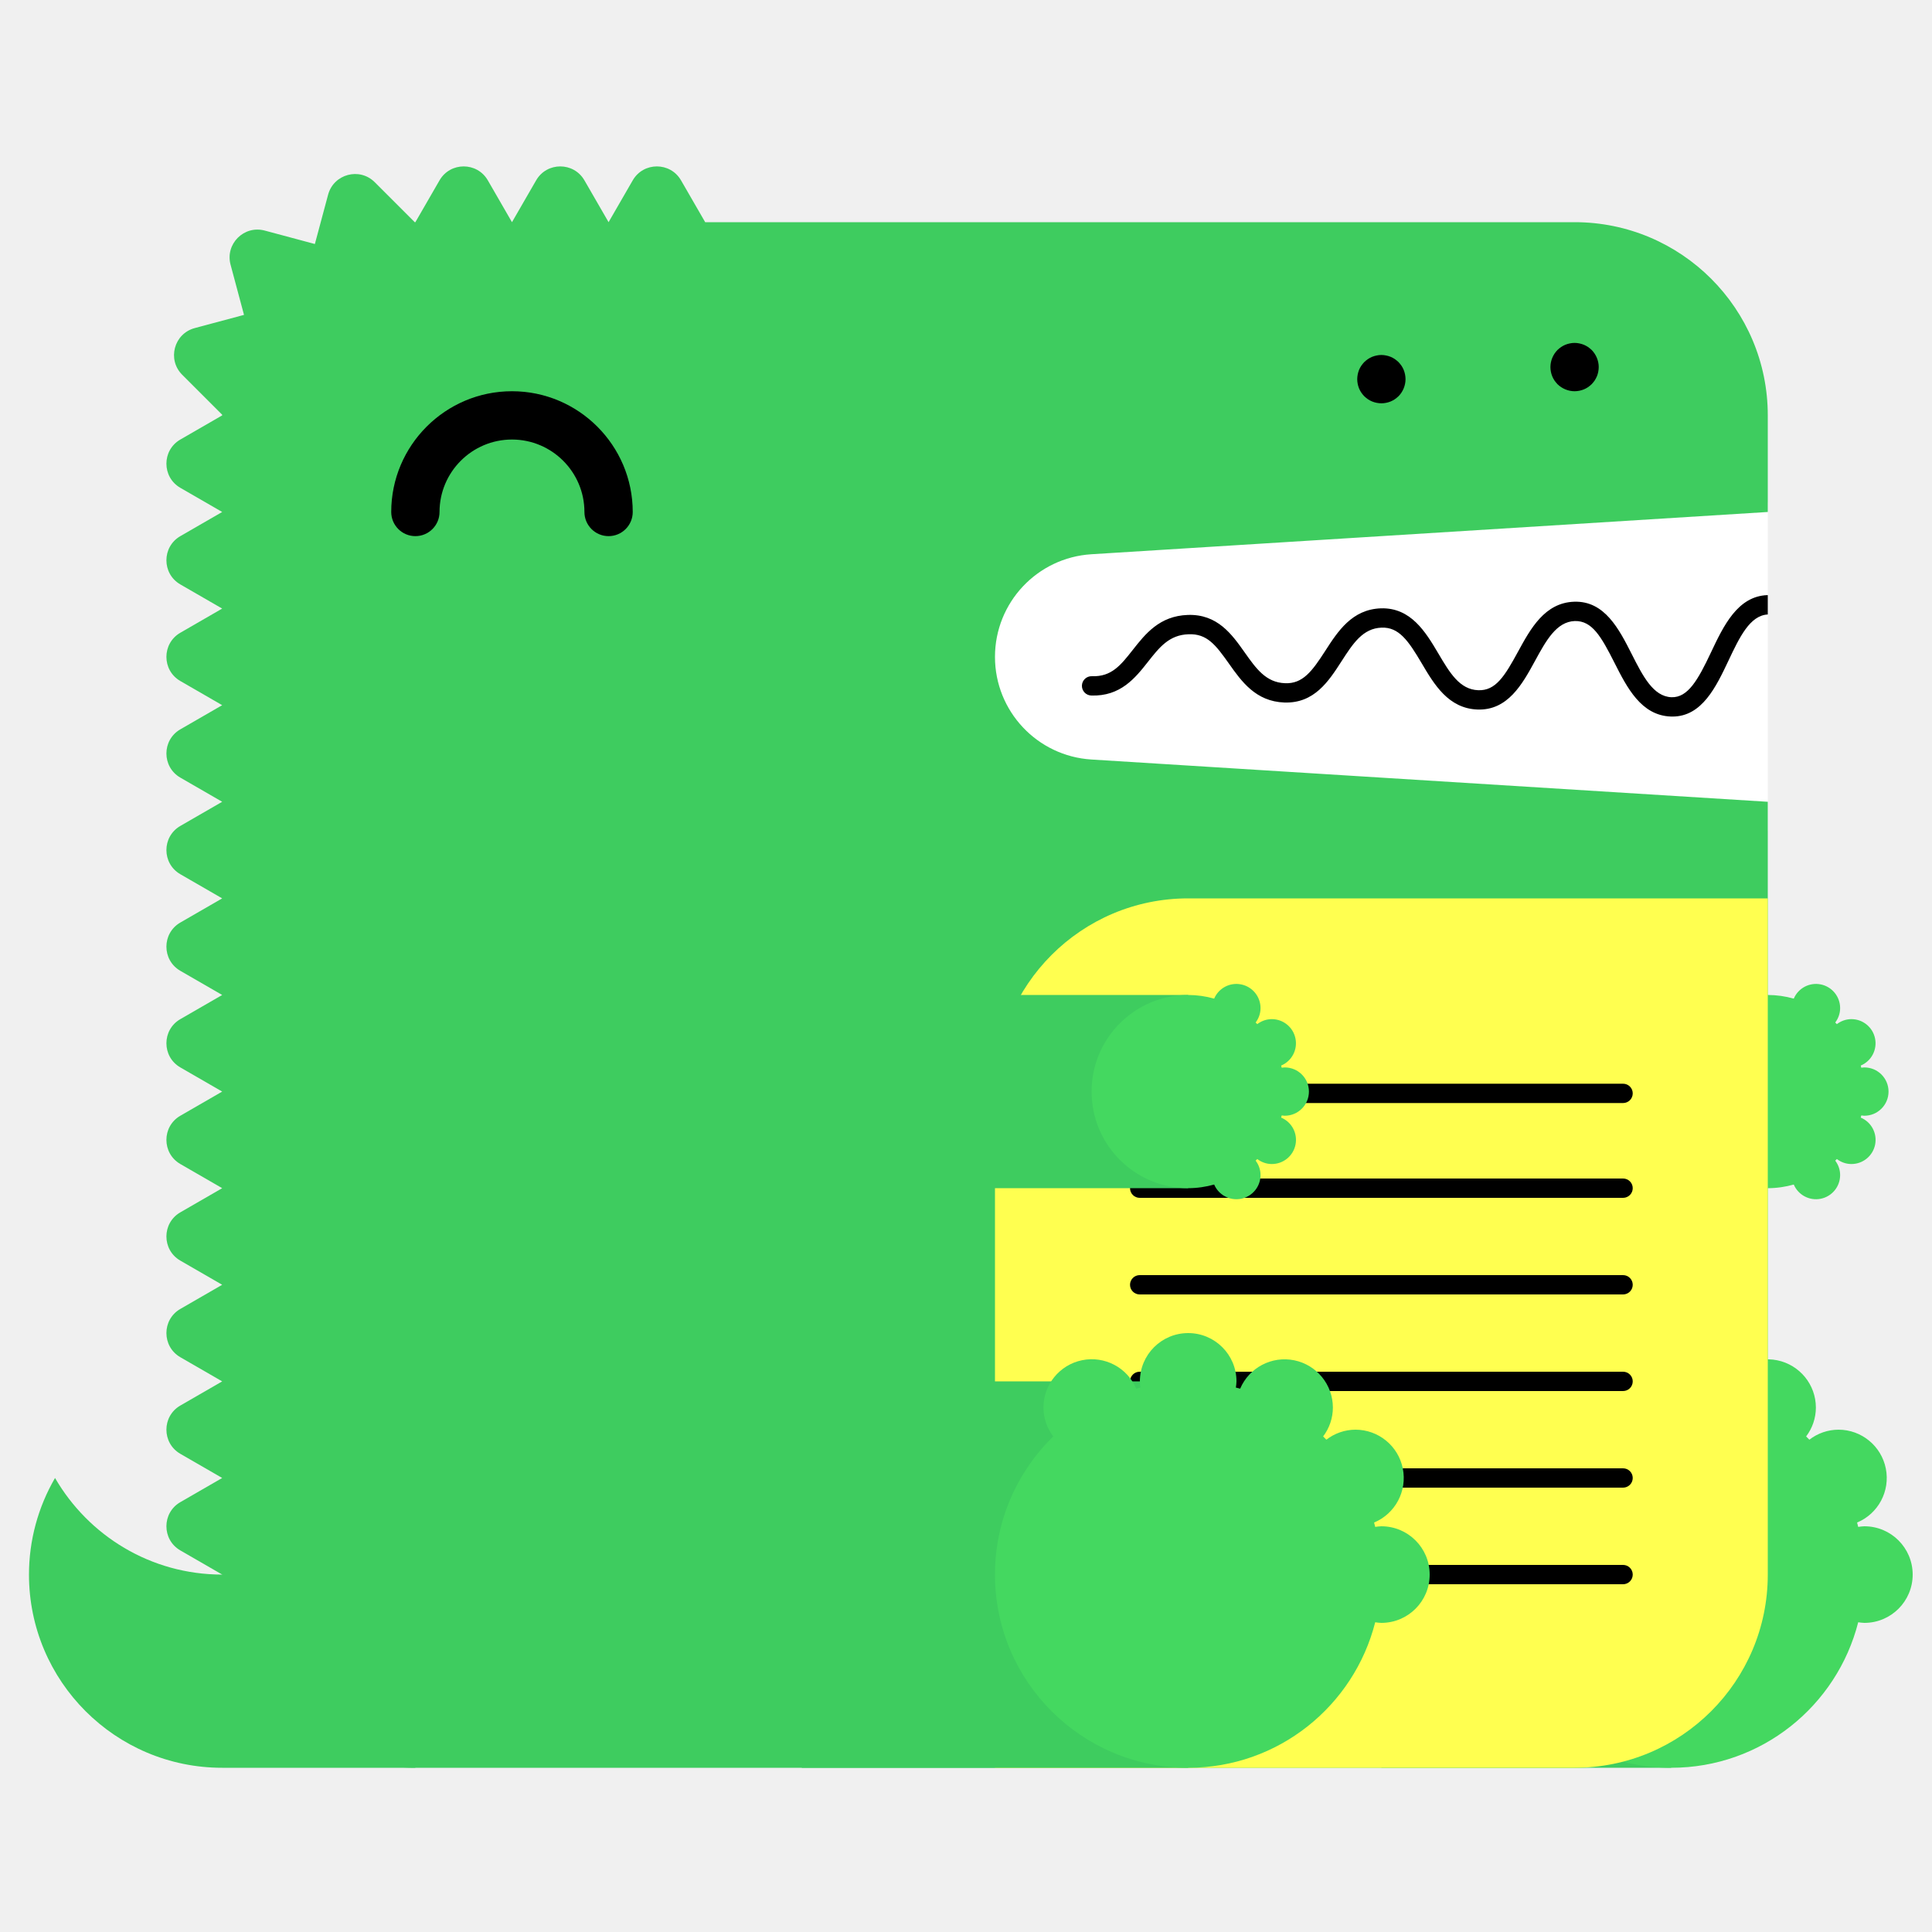
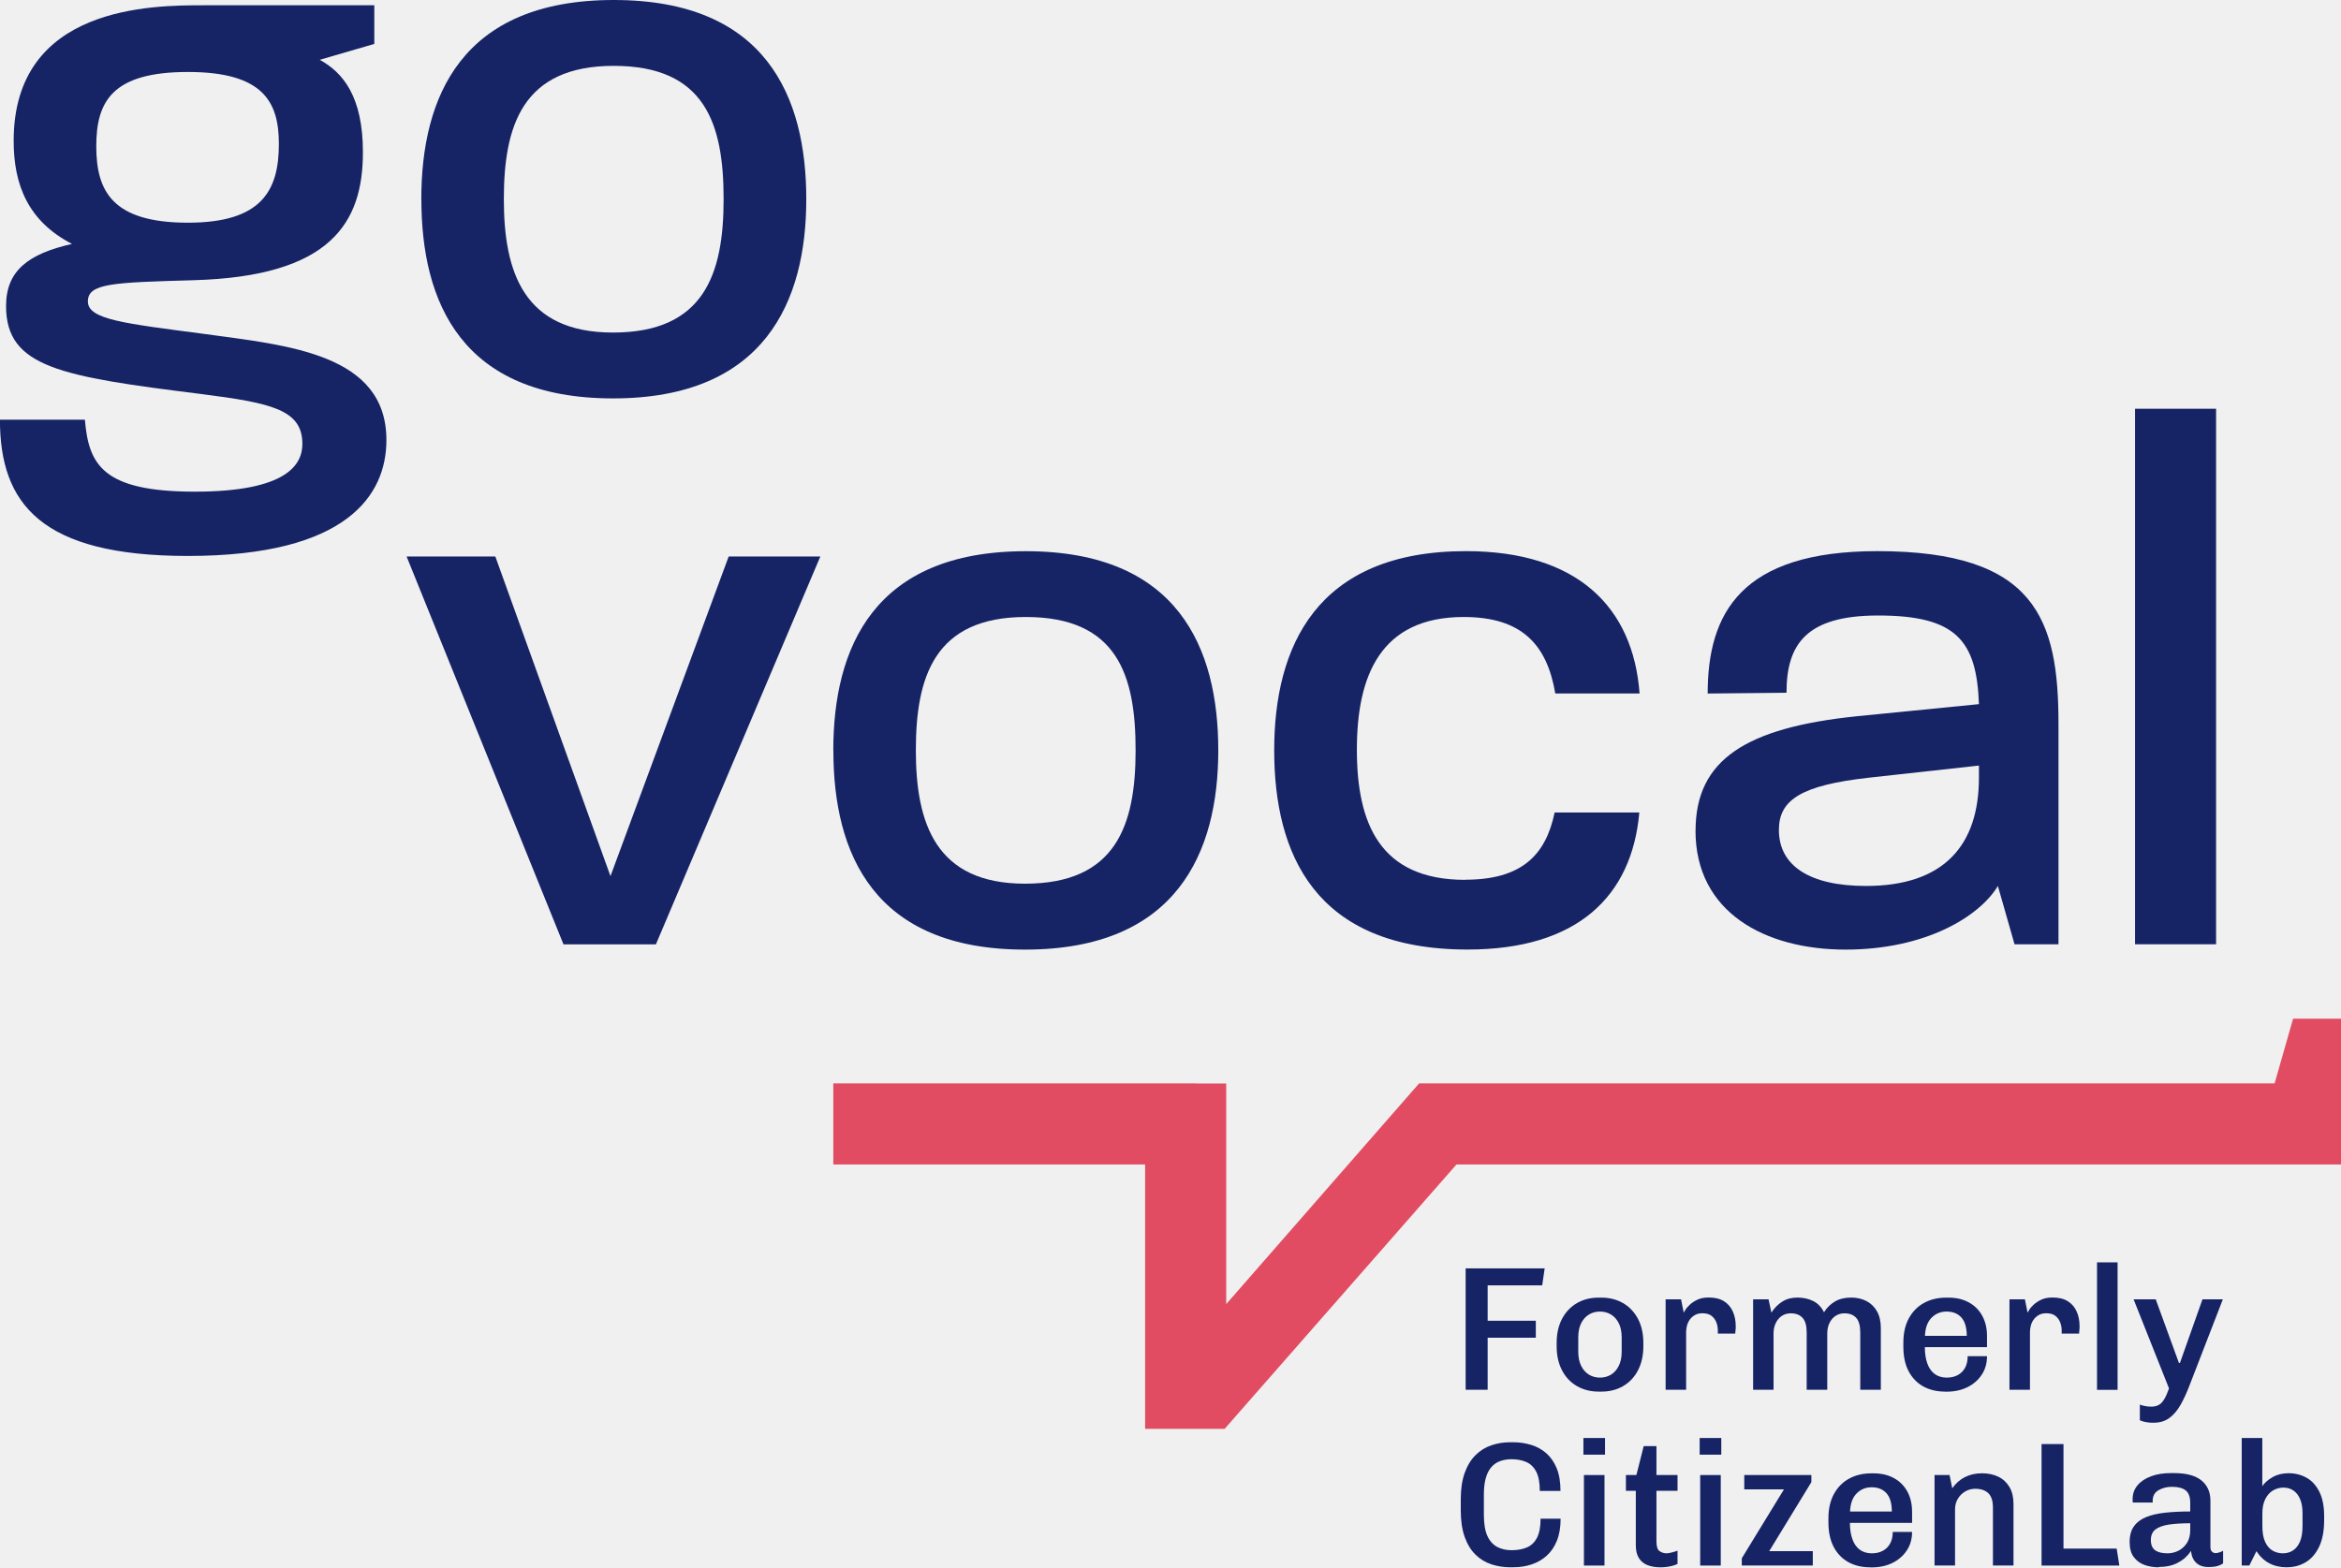
- <svg xmlns="http://www.w3.org/2000/svg" width="200" height="200" viewBox="0 0 200 200">
-   <g fill="none" fill-rule="evenodd">
-     <path fill="#FFF" d="M99 52h84v34H99z" />
-     <path d="M23 163c-7.398 0-13.843-4.027-17.303-10A19.886 19.886 0 0 0 3 163c0 11.046 8.954 20 20 20h20v-20H23z" fill="#3ECC5F" />
-     <path d="M112.98 57.376L183 53V43c0-11.046-8.954-20-20-20H73l-2.5-4.33c-1.112-1.925-3.889-1.925-5 0L63 23l-2.5-4.33c-1.111-1.925-3.889-1.925-5 0L53 23l-2.5-4.33c-1.111-1.925-3.889-1.925-5 0L43 23c-.022 0-.042.003-.065.003l-4.142-4.141c-1.57-1.571-4.252-.853-4.828 1.294l-1.369 5.104-5.192-1.392c-2.148-.575-4.111 1.389-3.535 3.536l1.39 5.193-5.102 1.367c-2.148.576-2.867 3.259-1.296 4.83l4.142 4.142c0 .021-.003.042-.003.064l-4.33 2.5c-1.925 1.111-1.925 3.889 0 5L23 53l-4.33 2.5c-1.925 1.111-1.925 3.889 0 5L23 63l-4.33 2.5c-1.925 1.111-1.925 3.889 0 5L23 73l-4.33 2.5c-1.925 1.111-1.925 3.889 0 5L23 83l-4.33 2.5c-1.925 1.111-1.925 3.889 0 5L23 93l-4.33 2.5c-1.925 1.111-1.925 3.889 0 5L23 103l-4.33 2.5c-1.925 1.111-1.925 3.889 0 5L23 113l-4.33 2.5c-1.925 1.111-1.925 3.889 0 5L23 123l-4.33 2.5c-1.925 1.111-1.925 3.889 0 5L23 133l-4.33 2.5c-1.925 1.111-1.925 3.889 0 5L23 143l-4.33 2.5c-1.925 1.111-1.925 3.889 0 5L23 153l-4.33 2.5c-1.925 1.111-1.925 3.889 0 5L23 163c0 11.046 8.954 20 20 20h120c11.046 0 20-8.954 20-20V83l-70.02-4.376A10.645 10.645 0 0 1 103 68c0-5.621 4.37-10.273 9.98-10.624" fill="#3ECC5F" />
-     <path fill="#3ECC5F" d="M143 183h30v-40h-30z" />
-     <path d="M193 158c-.219 0-.428.037-.639.064-.038-.15-.074-.301-.116-.451A5 5 0 0 0 190.32 148a4.96 4.96 0 0 0-3.016 1.036 26.531 26.531 0 0 0-.335-.336 4.955 4.955 0 0 0 1.011-2.987 5 5 0 0 0-9.599-1.959c-.148-.042-.297-.077-.445-.115.027-.211.064-.42.064-.639a5 5 0 0 0-5-5 5 5 0 0 0-5 5c0 .219.037.428.064.639-.148.038-.297.073-.445.115a4.998 4.998 0 0 0-9.599 1.959c0 1.125.384 2.151 1.011 2.987-3.717 3.632-6.031 8.693-6.031 14.3 0 11.046 8.954 20 20 20 9.339 0 17.16-6.41 19.361-15.064.211.027.42.064.639.064a5 5 0 0 0 5-5 5 5 0 0 0-5-5" fill="#44D860" />
-     <path fill="#3ECC5F" d="M153 123h30v-20h-30z" />
-     <path d="M193 115.5a2.5 2.5 0 1 0 0-5c-.109 0-.214.019-.319.032-.02-.075-.037-.15-.058-.225a2.501 2.501 0 0 0-.963-4.807c-.569 0-1.088.197-1.508.518a6.653 6.653 0 0 0-.168-.168c.314-.417.506-.931.506-1.494a2.5 2.5 0 0 0-4.8-.979A9.987 9.987 0 0 0 183 103c-5.522 0-10 4.478-10 10s4.478 10 10 10c.934 0 1.833-.138 2.69-.377a2.5 2.5 0 0 0 4.8-.979c0-.563-.192-1.077-.506-1.494.057-.055.113-.111.168-.168.42.321.939.518 1.508.518a2.5 2.5 0 0 0 .963-4.807c.021-.074.038-.15.058-.225.105.013.21.032.319.032" fill="#44D860" />
-     <path d="M63 55.5a2.5 2.5 0 0 1-2.5-2.5c0-4.136-3.364-7.5-7.5-7.5s-7.5 3.364-7.5 7.5a2.5 2.5 0 1 1-5 0c0-6.893 5.607-12.5 12.5-12.5S65.5 46.107 65.5 53a2.5 2.5 0 0 1-2.5 2.5" fill="#000" />
-     <path d="M103 183h60c11.046 0 20-8.954 20-20V93h-60c-11.046 0-20 8.954-20 20v70z" fill="#FFFF50" />
-     <path d="M168.02 124h-50.04a1 1 0 1 1 0-2h50.04a1 1 0 1 1 0 2m0 20h-50.04a1 1 0 1 1 0-2h50.04a1 1 0 1 1 0 2m0 20h-50.04a1 1 0 1 1 0-2h50.04a1 1 0 1 1 0 2m0-49.814h-50.04a1 1 0 1 1 0-2h50.04a1 1 0 1 1 0 2m0 19.814h-50.04a1 1 0 1 1 0-2h50.04a1 1 0 1 1 0 2m0 20h-50.04a1 1 0 1 1 0-2h50.04a1 1 0 1 1 0 2M183 61.611c-.012 0-.022-.006-.034-.005-3.09.105-4.552 3.196-5.842 5.923-1.346 2.85-2.387 4.703-4.093 4.647-1.889-.068-2.969-2.202-4.113-4.46-1.314-2.594-2.814-5.536-5.963-5.426-3.046.104-4.513 2.794-5.807 5.167-1.377 2.528-2.314 4.065-4.121 3.994-1.927-.07-2.951-1.805-4.136-3.813-1.321-2.236-2.848-4.75-5.936-4.664-2.994.103-4.465 2.385-5.763 4.4-1.373 2.13-2.335 3.428-4.165 3.351-1.973-.07-2.992-1.51-4.171-3.177-1.324-1.873-2.816-3.993-5.895-3.89-2.928.1-4.399 1.97-5.696 3.618-1.232 1.564-2.194 2.802-4.229 2.724a1 1 0 0 0-.072 2c3.017.101 4.545-1.8 5.872-3.487 1.177-1.496 2.193-2.787 4.193-2.855 1.926-.082 2.829 1.115 4.195 3.045 1.297 1.834 2.769 3.914 5.731 4.021 3.103.104 4.596-2.215 5.918-4.267 1.182-1.834 2.202-3.417 4.15-3.484 1.793-.067 2.769 1.35 4.145 3.681 1.297 2.197 2.766 4.686 5.787 4.796 3.125.108 4.634-2.62 5.949-5.035 1.139-2.088 2.214-4.06 4.119-4.126 1.793-.042 2.728 1.595 4.111 4.33 1.292 2.553 2.757 5.445 5.825 5.556l.169.003c3.064 0 4.518-3.075 5.805-5.794 1.139-2.41 2.217-4.68 4.067-4.773v-2z" fill="#000" />
-     <path fill="#3ECC5F" d="M83 183h40v-40H83z" />
-     <path d="M143 158c-.219 0-.428.037-.639.064-.038-.15-.074-.301-.116-.451A5 5 0 0 0 140.32 148a4.96 4.96 0 0 0-3.016 1.036 26.531 26.531 0 0 0-.335-.336 4.955 4.955 0 0 0 1.011-2.987 5 5 0 0 0-9.599-1.959c-.148-.042-.297-.077-.445-.115.027-.211.064-.42.064-.639a5 5 0 0 0-5-5 5 5 0 0 0-5 5c0 .219.037.428.064.639-.148.038-.297.073-.445.115a4.998 4.998 0 0 0-9.599 1.959c0 1.125.384 2.151 1.011 2.987-3.717 3.632-6.031 8.693-6.031 14.3 0 11.046 8.954 20 20 20 9.339 0 17.16-6.41 19.361-15.064.211.027.42.064.639.064a5 5 0 0 0 5-5 5 5 0 0 0-5-5" fill="#44D860" />
-     <path fill="#3ECC5F" d="M83 123h40v-20H83z" />
-     <path d="M133 115.5a2.5 2.5 0 1 0 0-5c-.109 0-.214.019-.319.032-.02-.075-.037-.15-.058-.225a2.501 2.501 0 0 0-.963-4.807c-.569 0-1.088.197-1.508.518a6.653 6.653 0 0 0-.168-.168c.314-.417.506-.931.506-1.494a2.5 2.5 0 0 0-4.8-.979A9.987 9.987 0 0 0 123 103c-5.522 0-10 4.478-10 10s4.478 10 10 10c.934 0 1.833-.138 2.69-.377a2.5 2.5 0 0 0 4.8-.979c0-.563-.192-1.077-.506-1.494.057-.055.113-.111.168-.168.42.321.939.518 1.508.518a2.5 2.5 0 0 0 .963-4.807c.021-.074.038-.15.058-.225.105.013.21.032.319.032" fill="#44D860" />
-     <path d="M143 41.75c-.16 0-.33-.02-.49-.05a2.52 2.52 0 0 1-.47-.14c-.15-.06-.29-.14-.431-.23-.13-.09-.259-.2-.38-.31-.109-.12-.219-.24-.309-.38s-.17-.28-.231-.43a2.619 2.619 0 0 1-.189-.96c0-.16.02-.33.05-.49.03-.16.08-.31.139-.47.061-.15.141-.29.231-.43.09-.13.2-.26.309-.38.121-.11.25-.22.38-.31.141-.09.281-.17.431-.23.149-.06.31-.11.47-.14.32-.07.65-.07.98 0 .159.03.32.08.47.14.149.06.29.14.43.23.13.09.259.2.38.31.11.12.22.25.31.38.09.14.17.28.23.43.06.16.11.31.14.47.029.16.05.33.05.49 0 .66-.271 1.31-.73 1.77-.121.11-.25.22-.38.31-.14.09-.281.17-.43.23a2.565 2.565 0 0 1-.96.19m20-1.25c-.66 0-1.3-.27-1.771-.73a3.802 3.802 0 0 1-.309-.38c-.09-.14-.17-.28-.231-.43a2.619 2.619 0 0 1-.189-.96c0-.66.27-1.3.729-1.77.121-.11.25-.22.38-.31.141-.09.281-.17.431-.23.149-.06.31-.11.47-.14.32-.07.66-.07.98 0 .159.03.32.08.47.14.149.06.29.14.43.23.13.09.259.2.38.31.459.47.73 1.11.73 1.77 0 .16-.021.33-.05.49-.03.16-.08.32-.14.47-.07.15-.14.29-.23.43-.09.13-.2.26-.31.38-.121.11-.25.22-.38.31-.14.09-.281.17-.43.23a2.565 2.565 0 0 1-.96.19" fill="#000" />
-   </g>
+ <svg xmlns="http://www.w3.org/2000/svg" id="Layer_1" viewBox="0 0 359.62 240.84">
+   <defs>
+     <style>.cls-1{fill:#162466;}.cls-1,.cls-2{stroke-width:0px;}.cls-2{fill:#e14c62;}</style>
+   </defs>
+   <path class="cls-1" d="M0,64.49h13.04c.58,6.87,2.68,11.06,16.88,11.06s16.53-4.19,16.53-7.33c0-5.24-4.65-6.29-15.6-7.68C9.31,57.85.93,56.45.93,47.02c0-5.47,3.49-8.03,10.13-9.54-6.75-3.49-8.96-9.08-8.96-15.83C2.09.81,23.51.81,31.31.81h26.19v5.94l-8.38,2.44c3.61,1.98,6.63,5.7,6.63,14.2,0,10.82-4.89,19.09-26.07,19.67-12.34.35-16.18.47-16.18,3.26s5.59,3.37,17.92,5c12.8,1.75,27.94,3.03,27.94,16.3,0,8.38-5.94,17.81-30.5,17.81-22.58,0-28.87-8.03-28.87-20.95ZM28.87,34.22c11.29,0,13.97-4.89,13.97-12.1,0-6.4-2.33-11.06-13.97-11.06s-14.08,4.54-14.08,11.41,2.44,11.75,14.08,11.75Z" />
+   <path class="cls-1" d="M64.72,30.61c0-15.71,6.17-30.61,29.57-30.61s29.57,14.9,29.57,30.61-6.4,30.61-29.68,30.61-29.45-14.78-29.45-30.61ZM94.17,51.1c13.97,0,16.99-8.96,16.99-20.49s-2.79-20.49-16.88-20.49-16.88,9.31-16.88,20.49,3.03,20.49,16.76,20.49Z" />
+   <path class="cls-1" d="M62.47,85.51h13.62l17.69,49.12,18.16-49.12h14.08l-25.26,59.6h-14.2l-24.1-59.6Z" />
+   <path class="cls-1" d="M128.01,115.31c0-15.71,6.17-30.61,29.57-30.61s29.57,14.9,29.57,30.61-6.4,30.61-29.68,30.61-29.45-14.78-29.45-30.61ZM157.46,135.79c13.97,0,16.99-8.96,16.99-20.49s-2.79-20.49-16.88-20.49-16.88,9.31-16.88,20.49,3.03,20.49,16.76,20.49Z" />
+   <path class="cls-1" d="M225.09,135.2c-13.17,0-16.65-8.72-16.65-20.02s3.6-20.37,16.41-20.37c8.9,0,12.79,4.21,14.07,11.75h12.95c-1-13.36-9.64-21.87-26.67-21.87-23.05,0-29.46,14.78-29.46,30.6s6.18,30.62,29.7,30.62c16.91,0,25.25-8.19,26.39-21.06h-13.01c-1.38,6.63-5.14,10.33-13.74,10.33Z" />
+   <path class="cls-1" d="M260.47,127.64c0-10.94,7.8-15.83,24.79-17.58l18.74-1.86c-.35-9.78-3.49-13.62-15.48-13.62-11.06,0-14.08,4.42-14.08,11.87l-12.11.12c0-12.34,5.12-21.88,26.07-21.88,24.33,0,27.82,10.47,27.82,26.54v33.87h-6.75l-2.56-8.96c-2.79,4.66-11.06,9.78-23.4,9.78s-23.05-5.7-23.05-18.28ZM286.66,136.14c11.99,0,17.34-6.28,17.34-16.64v-1.86l-16.88,1.86c-10.36,1.16-13.85,3.37-13.85,8.03,0,5.47,4.66,8.61,13.39,8.61Z" />
+   <path class="cls-1" d="M327.98,62.81h12.45v82.29h-12.45V62.81Z" />
+   <polygon class="cls-2" points="352.26 156.54 349.42 166.48 234.66 166.48 234.66 166.48 218 166.48 188.37 200.39 188.37 166.5 183.74 166.5 183.74 166.48 128.01 166.48 128.01 178.94 175.91 178.94 175.91 219.56 188.13 219.56 223.74 178.94 359.62 178.94 359.62 168.73 359.62 166.48 359.62 156.54 352.26 156.54" />
+   <path class="cls-1" d="M225.15,213.57v-18.67h12.14l-.38,2.61h-8.38v5.44h7.4v2.61h-7.4v8h-3.37Z" />
+   <path class="cls-1" d="M245.58,213.84c-1.23,0-2.34-.28-3.32-.84s-1.75-1.37-2.3-2.42c-.55-1.05-.83-2.29-.83-3.73v-.46c0-1.45.28-2.7.83-3.74.55-1.04,1.32-1.85,2.29-2.41s2.07-.84,3.31-.84h.44c1.25,0,2.36.28,3.33.84.97.56,1.73,1.37,2.29,2.41.55,1.04.83,2.29.83,3.74v.46c0,1.43-.28,2.68-.83,3.73-.55,1.05-1.32,1.86-2.29,2.42-.97.56-2.07.84-3.31.84h-.44ZM245.77,211.69c.63,0,1.2-.15,1.7-.45.5-.3.9-.75,1.2-1.35.3-.6.45-1.32.45-2.18v-2.2c0-.87-.15-1.6-.45-2.19-.3-.59-.7-1.03-1.2-1.33-.5-.3-1.07-.45-1.7-.45s-1.17.15-1.67.45c-.5.3-.9.74-1.2,1.33-.3.59-.45,1.32-.45,2.19v2.2c0,.85.15,1.58.45,2.18.3.6.7,1.05,1.2,1.35.5.3,1.06.45,1.67.45Z" />
+   <path class="cls-1" d="M255.87,213.57v-13.91h2.37l.41,2.04c.04-.05.13-.2.27-.44s.37-.5.68-.79.7-.54,1.17-.76,1.04-.33,1.71-.33c.96,0,1.75.19,2.35.57.61.38,1.06.9,1.36,1.57s.45,1.42.45,2.27c0,.2,0,.4-.03.61-.02.21-.04.38-.05.53h-2.67v-.54c0-.38-.07-.77-.22-1.17-.15-.4-.39-.73-.73-1.01s-.83-.41-1.44-.41c-.45,0-.84.1-1.16.29s-.58.43-.78.72c-.2.29-.34.6-.42.94-.08.34-.12.65-.12.94v8.87h-3.16Z" />
+   <path class="cls-1" d="M269.31,213.57v-13.91h2.37l.44,2.04c.47-.73,1.03-1.29,1.69-1.7.65-.41,1.42-.61,2.31-.61s1.71.18,2.42.53c.71.35,1.26.93,1.66,1.73.42-.69.98-1.24,1.67-1.65s1.53-.61,2.49-.61c.89,0,1.68.18,2.37.54.69.36,1.23.89,1.62,1.59.39.7.58,1.56.58,2.57v9.47h-3.16v-8.79c0-1.05-.21-1.81-.63-2.27s-1.02-.69-1.8-.69c-.51,0-.96.13-1.36.39-.4.26-.71.63-.94,1.1s-.34,1.01-.34,1.61v8.65h-3.16v-8.79c0-1.05-.21-1.81-.64-2.27-.43-.46-1.03-.69-1.81-.69-.51,0-.96.13-1.36.39-.4.26-.71.63-.94,1.1s-.34,1.01-.34,1.61v8.65h-3.16Z" />
+   <path class="cls-1" d="M298.79,213.84c-1.27,0-2.39-.27-3.35-.8-.96-.54-1.71-1.32-2.25-2.35s-.8-2.29-.8-3.76v-.63c0-1.47.29-2.72.86-3.75s1.35-1.82,2.34-2.35c.99-.54,2.12-.8,3.39-.8h.35c1.18,0,2.21.24,3.1.72.89.48,1.58,1.17,2.07,2.05.49.89.74,1.93.74,3.13v1.71h-9.55c0,.96.13,1.8.38,2.5.25.71.63,1.25,1.13,1.62s1.12.56,1.86.56c.62,0,1.17-.12,1.65-.37.48-.25.86-.61,1.14-1.1.28-.49.42-1.1.42-1.82h2.97c0,1.09-.27,2.04-.82,2.86-.54.82-1.28,1.45-2.2,1.91-.93.45-1.98.68-3.16.68h-.27ZM295.71,205.27h6.42c0-1.27-.28-2.21-.83-2.82-.55-.61-1.31-.91-2.27-.91-.91,0-1.67.31-2.3.94s-.97,1.56-1.02,2.79Z" />
+   <path class="cls-1" d="M308.69,213.57v-13.91h2.37l.41,2.04c.04-.05.13-.2.27-.44s.37-.5.68-.79.7-.54,1.17-.76,1.04-.33,1.71-.33c.96,0,1.75.19,2.35.57.61.38,1.06.9,1.36,1.57s.45,1.42.45,2.27c0,.2,0,.4-.03.61-.02.21-.04.38-.05.53h-2.67v-.54c0-.38-.07-.77-.22-1.17-.15-.4-.39-.73-.73-1.01s-.83-.41-1.44-.41c-.45,0-.84.1-1.16.29s-.58.43-.78.72c-.2.29-.34.6-.42.94-.08.34-.12.65-.12.94v8.87h-3.16Z" />
+   <path class="cls-1" d="M322.14,213.57v-19.59h3.16v19.59h-3.16Z" />
+   <path class="cls-1" d="M330.87,218.63c-.42,0-.8-.03-1.16-.09s-.69-.16-.99-.29v-2.42c.2.09.46.17.79.23.33.06.64.09.95.09.47,0,.87-.09,1.18-.27.32-.18.6-.48.84-.9.25-.42.49-.96.72-1.63l-5.44-13.69h3.4l3.56,9.77h.16l3.46-9.77h3.13l-5.14,13.28c-.4,1.05-.84,2.01-1.32,2.87-.48.86-1.05,1.55-1.71,2.05s-1.47.76-2.44.76Z" />
+   <path class="cls-1" d="M232.11,240.84c-1.07,0-2.07-.15-3.01-.46-.94-.31-1.75-.81-2.45-1.5s-1.25-1.59-1.65-2.71c-.4-1.12-.6-2.48-.6-4.1v-1.69c0-1.58.2-2.92.6-4.04.4-1.12.95-2.02,1.65-2.72.7-.7,1.51-1.21,2.42-1.52.92-.32,1.9-.48,2.95-.48h.41c.98,0,1.91.14,2.79.41.88.27,1.66.7,2.33,1.29.67.59,1.2,1.36,1.59,2.31.39.95.58,2.11.58,3.47h-3.18c0-1.29-.19-2.28-.56-2.98-.37-.7-.88-1.19-1.54-1.47-.65-.28-1.4-.42-2.23-.42-.62,0-1.19.09-1.71.27-.53.18-.98.48-1.36.9s-.68.98-.88,1.67c-.21.7-.31,1.56-.31,2.6v3.1c0,1.38.18,2.46.54,3.25.36.79.87,1.35,1.51,1.69.64.34,1.38.5,2.22.5.89,0,1.67-.14,2.33-.42.66-.28,1.18-.77,1.55-1.47.37-.7.56-1.68.56-2.95h3.08c0,1.31-.19,2.43-.57,3.38-.38.94-.9,1.71-1.57,2.31s-1.43,1.04-2.3,1.33c-.87.29-1.8.44-2.78.44h-.41Z" />
+   <path class="cls-1" d="M243.24,223.53v-2.56h3.32v2.56h-3.32ZM243.32,240.57v-13.91h3.16v13.91h-3.16Z" />
+   <path class="cls-1" d="M255.05,240.84c-.73,0-1.37-.11-1.95-.33-.57-.22-1.02-.58-1.33-1.08-.32-.5-.48-1.16-.48-1.97v-8.38h-1.52v-2.42h1.61l1.12-4.44h1.96v4.44h3.24v2.42h-3.24v7.76c0,.8.16,1.31.49,1.52.33.22.68.33,1.06.33.2,0,.48-.04.83-.14.35-.09.64-.18.86-.27v2.04c-.22.11-.48.2-.79.29-.31.08-.63.14-.95.18-.33.04-.63.05-.9.05Z" />
+   <path class="cls-1" d="M261.1,223.53v-2.56h3.32v2.56h-3.32ZM261.18,240.57v-13.91h3.16v13.91h-3.16Z" />
+   <path class="cls-1" d="M267.57,240.57v-1.12l6.48-10.59h-6.1v-2.2h10.31v1.09l-6.48,10.61h6.7v2.2h-10.91Z" />
+   <path class="cls-1" d="M287.28,240.84c-1.27,0-2.39-.27-3.35-.8-.96-.54-1.71-1.32-2.25-2.35s-.8-2.29-.8-3.76v-.63c0-1.47.29-2.72.86-3.75s1.35-1.82,2.34-2.35c.99-.54,2.12-.8,3.39-.8h.35c1.18,0,2.21.24,3.1.72.89.48,1.58,1.17,2.07,2.05.49.89.74,1.93.74,3.13v1.71h-9.55c0,.96.13,1.8.38,2.5.25.71.63,1.25,1.13,1.62s1.12.56,1.86.56c.62,0,1.17-.12,1.65-.37.48-.25.86-.61,1.14-1.1.28-.49.42-1.1.42-1.82h2.97c0,1.09-.27,2.04-.82,2.86-.54.82-1.28,1.45-2.2,1.91-.93.45-1.98.68-3.16.68h-.27ZM284.2,232.27h6.42c0-1.27-.28-2.21-.83-2.82-.55-.61-1.31-.91-2.27-.91-.91,0-1.67.31-2.3.94s-.97,1.56-1.02,2.79Z" />
+   <path class="cls-1" d="M297.18,240.57v-13.91h2.31l.41,2.04c.53-.76,1.18-1.34,1.96-1.73.78-.39,1.65-.58,2.61-.58s1.8.18,2.53.54c.73.36,1.29.89,1.7,1.59s.61,1.56.61,2.57v9.47h-3.16v-8.9c0-1.03-.24-1.77-.72-2.22s-1.15-.67-2-.67c-.56,0-1.08.14-1.55.42s-.85.66-1.13,1.13-.42,1.01-.42,1.61v8.63h-3.16Z" />
+   <path class="cls-1" d="M313.62,240.57v-18.67h3.37v16.06h8.17l.41,2.61h-11.95Z" />
+   <path class="cls-1" d="M331.61,240.84c-.74,0-1.46-.12-2.14-.35-.68-.24-1.24-.64-1.67-1.21-.44-.57-.65-1.35-.65-2.33s.22-1.81.67-2.42c.44-.62,1.08-1.09,1.89-1.42.82-.33,1.8-.55,2.94-.67,1.14-.12,2.41-.18,3.81-.18v-1.31c0-.91-.23-1.55-.69-1.92-.46-.37-1.17-.56-2.11-.56-.78,0-1.47.17-2.07.52-.6.34-.9.89-.9,1.63v.27h-3.05c-.02-.07-.03-.16-.03-.26v-.29c0-.8.25-1.5.75-2.1s1.19-1.06,2.08-1.39c.89-.33,1.91-.49,3.05-.49h.46c1.89,0,3.29.37,4.22,1.12.92.74,1.39,1.79,1.39,3.13v7.1c0,.34.08.59.25.73.16.15.34.22.54.22.18,0,.38-.04.58-.11.21-.07.4-.15.58-.25v1.93c-.24.18-.54.32-.9.42-.36.1-.8.15-1.31.15-.6,0-1.09-.11-1.48-.33-.39-.22-.68-.51-.88-.88-.2-.37-.32-.79-.35-1.27-.53.78-1.21,1.39-2.04,1.82-.83.44-1.81.65-2.94.65ZM332.97,238.69c.58,0,1.13-.13,1.66-.39.53-.26.96-.66,1.31-1.18.34-.53.52-1.19.52-1.99v-1.06c-1.27,0-2.36.07-3.27.2-.91.14-1.6.39-2.07.75-.47.36-.71.91-.71,1.63s.22,1.25.65,1.56c.44.32,1.07.48,1.91.48Z" />
+   <path class="cls-1" d="M351.31,240.84c-2.05,0-3.61-.83-4.68-2.48l-1.09,2.2h-1.17v-19.59h3.16v7.4c.36-.53.89-.99,1.59-1.39.7-.4,1.52-.6,2.46-.6,1,0,1.91.23,2.74.69.83.46,1.48,1.18,1.97,2.15.49.97.74,2.22.74,3.74v.63c0,1.67-.26,3.04-.78,4.11-.52,1.07-1.21,1.86-2.07,2.37-.86.51-1.82.76-2.87.76ZM350.69,238.69c.58,0,1.1-.14,1.55-.44.45-.29.81-.74,1.08-1.36.26-.62.39-1.42.39-2.42v-1.93c0-.89-.13-1.62-.38-2.2-.25-.58-.6-1.02-1.03-1.31s-.94-.44-1.52-.44-1.12.15-1.61.44-.88.73-1.18,1.32c-.3.59-.45,1.33-.45,2.22v1.93c0,1,.14,1.81.42,2.42s.66,1.07,1.14,1.35,1.01.42,1.59.42Z" />
</svg>
